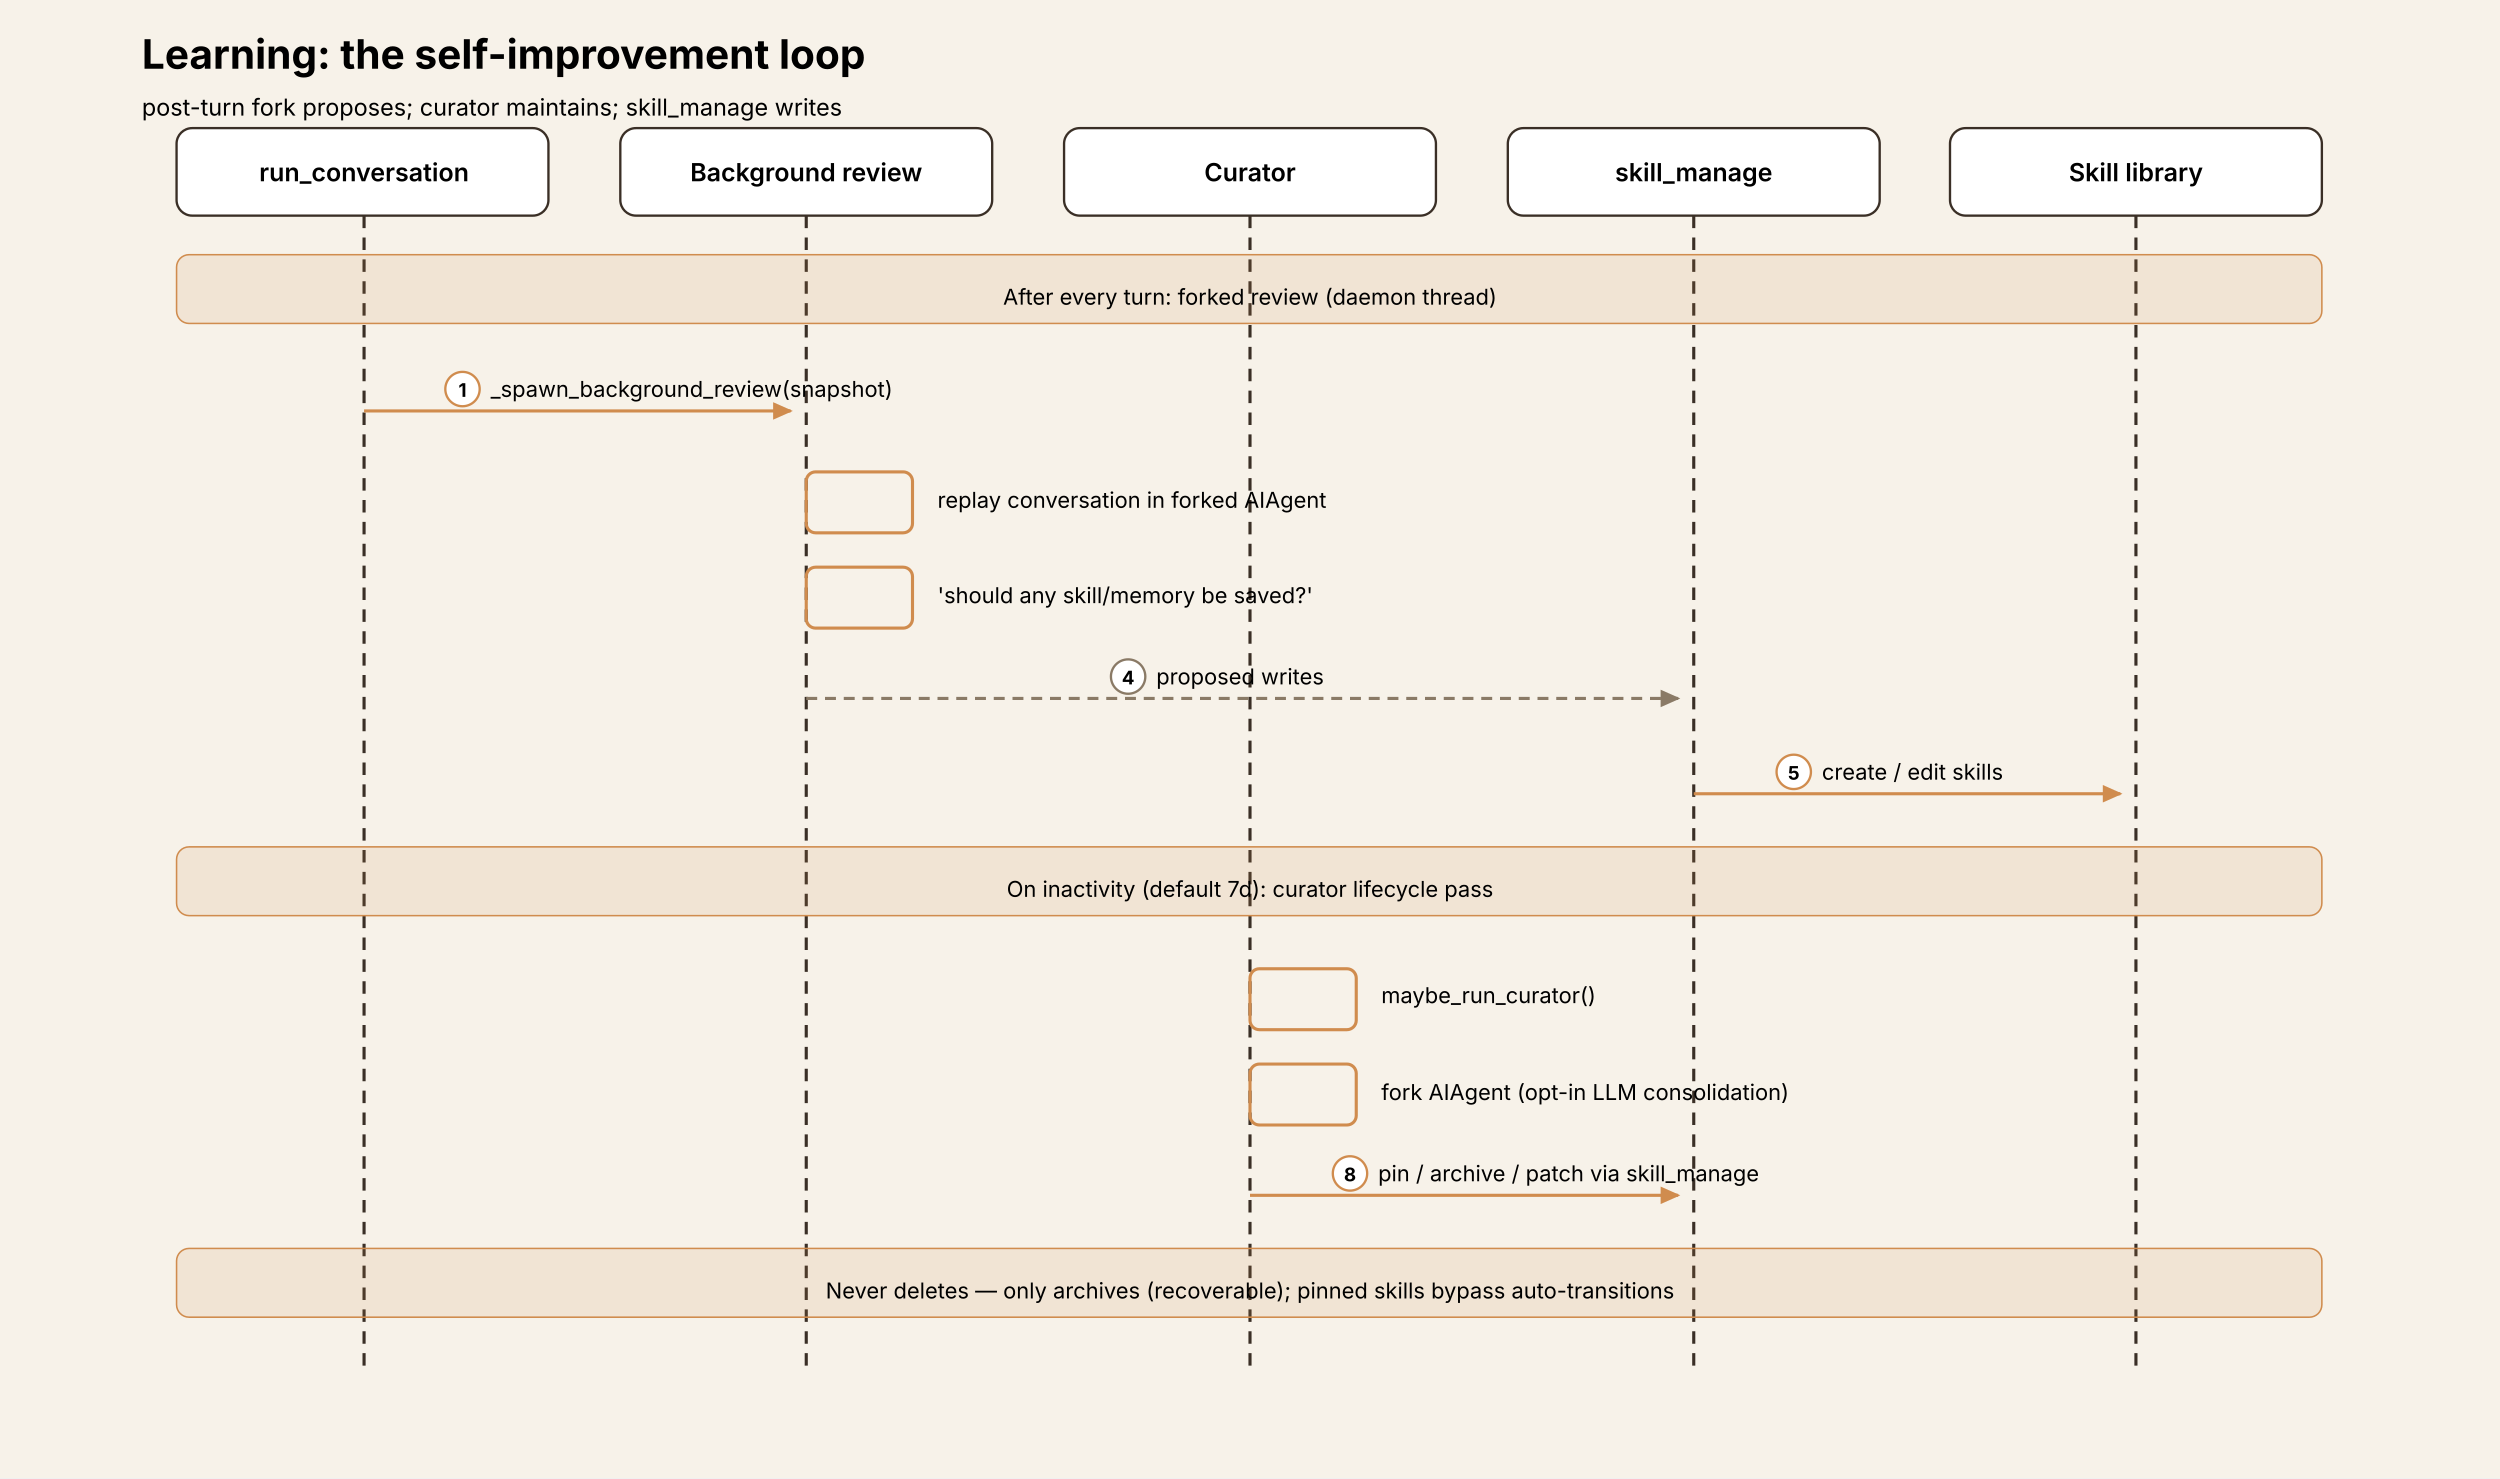
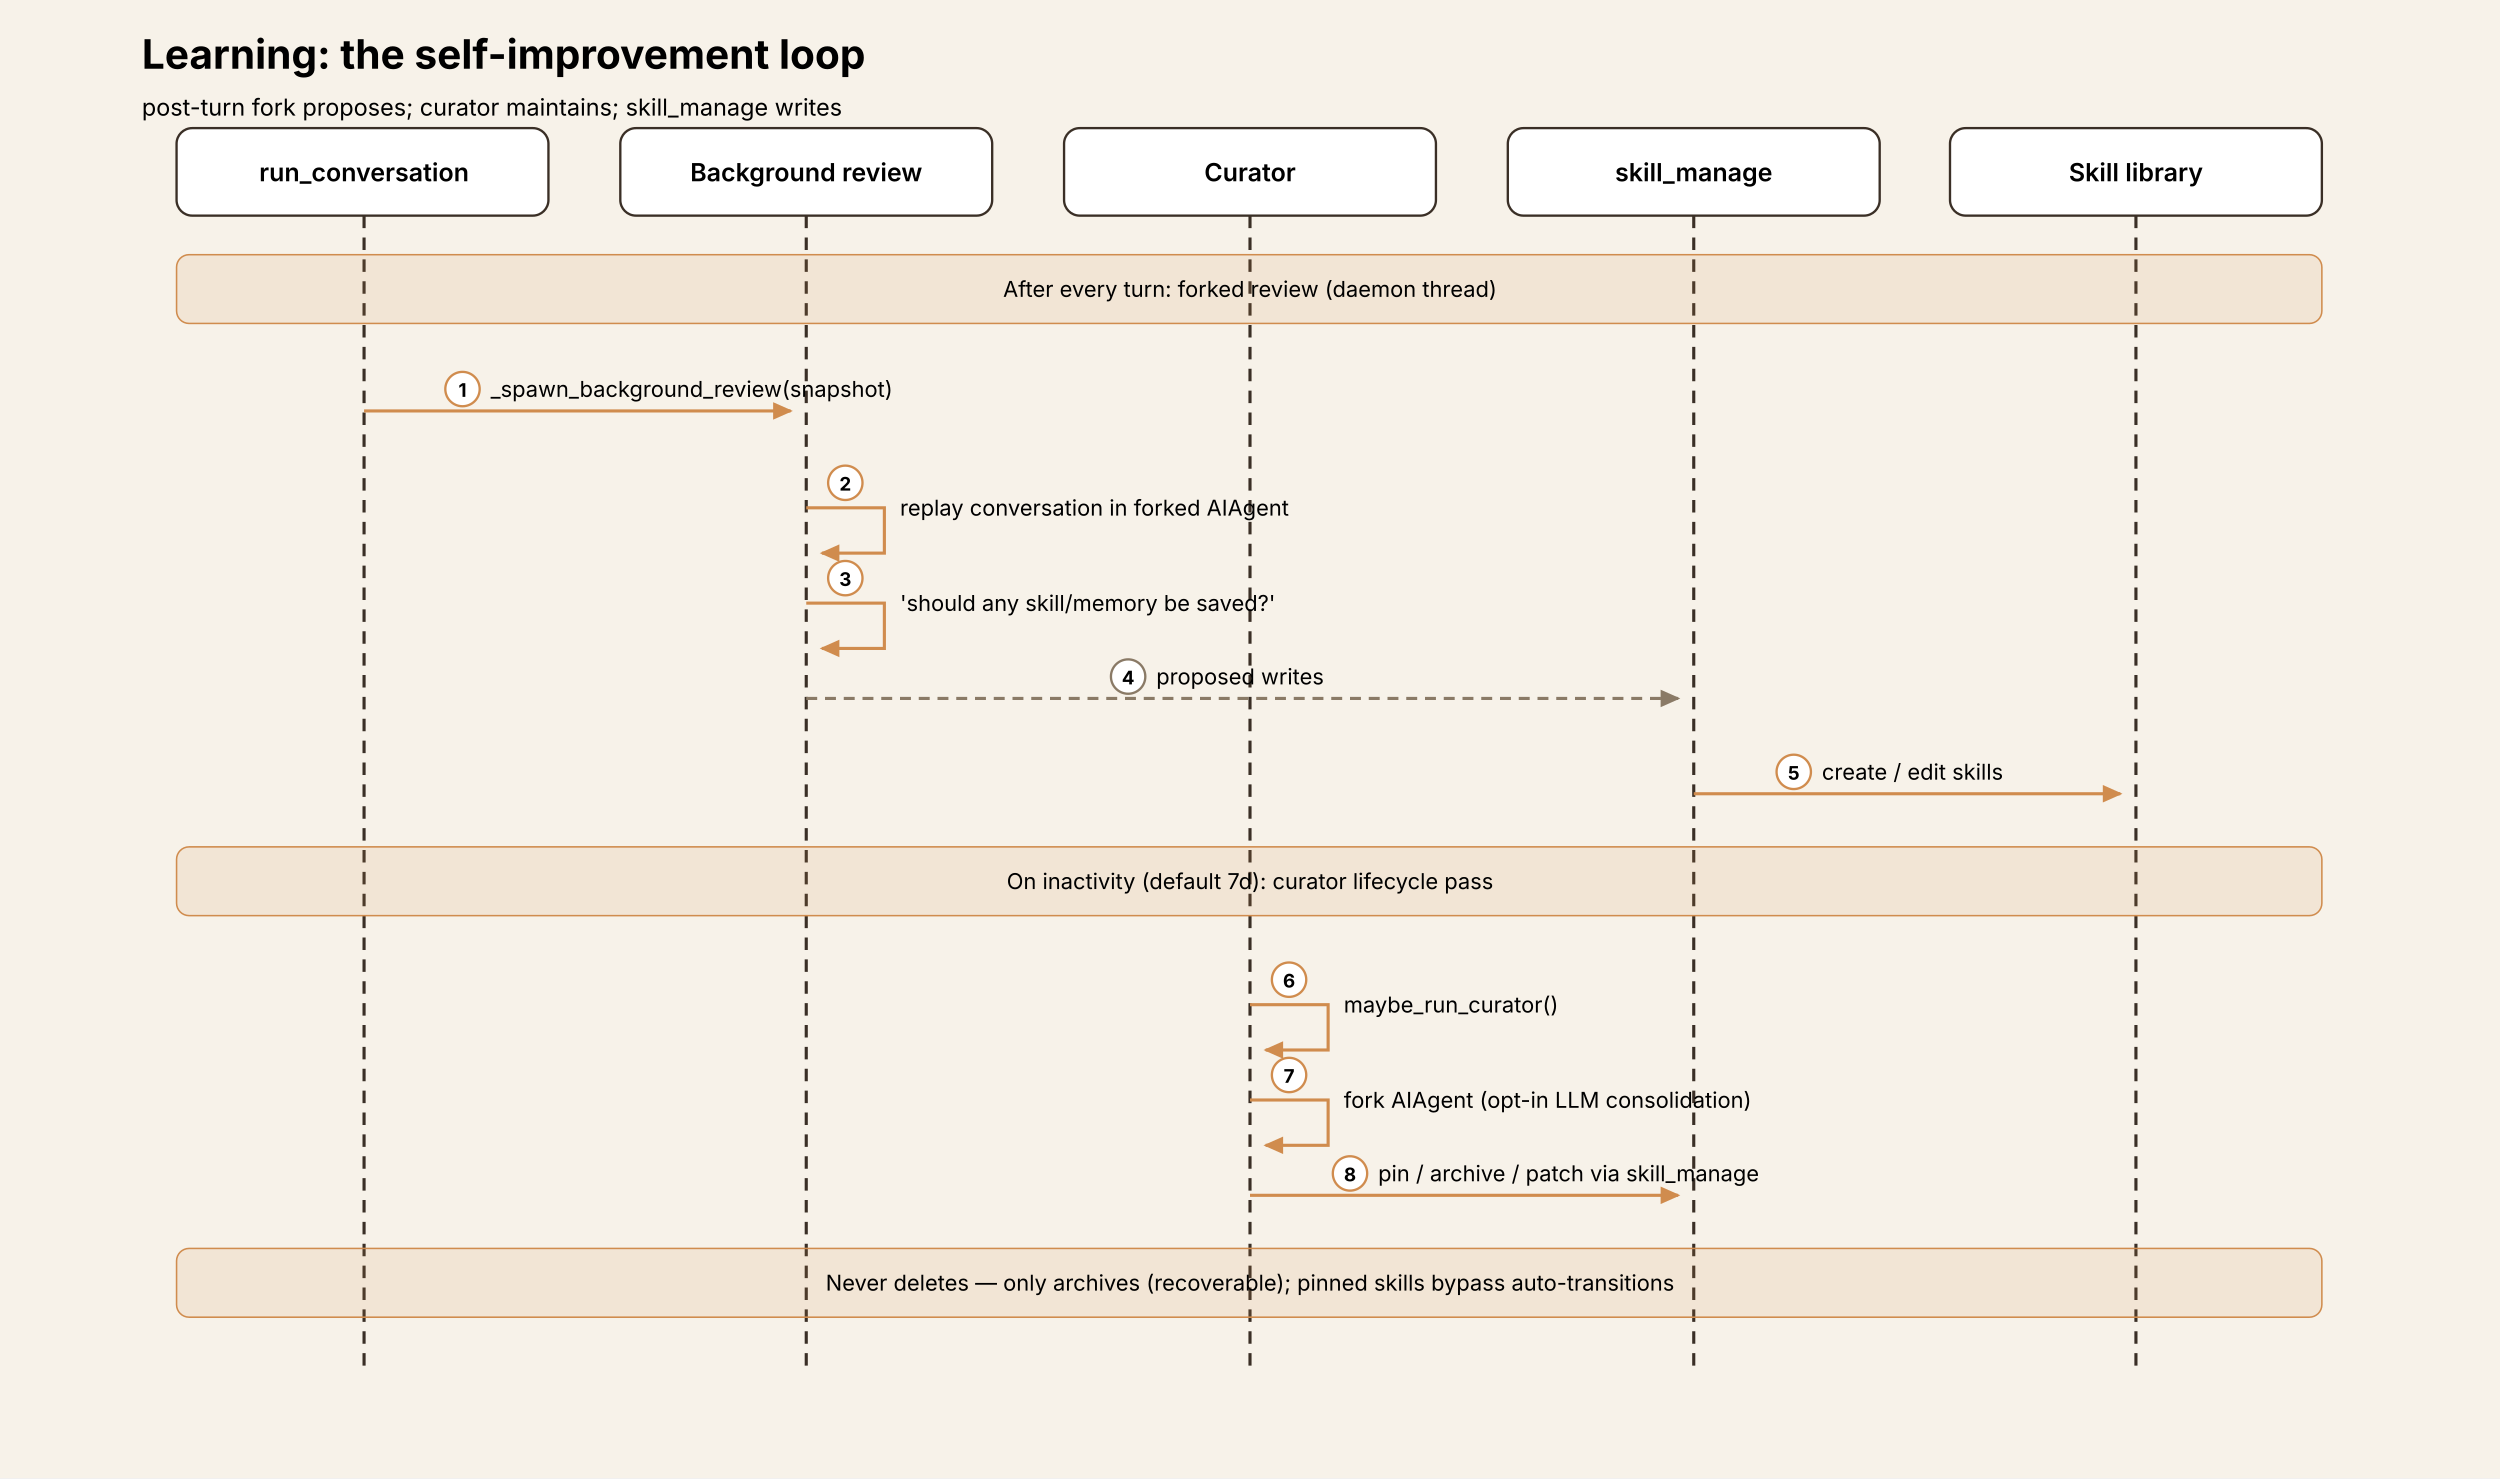
<svg xmlns="http://www.w3.org/2000/svg" viewBox="0 0 1600 946" width="1600" font-family="system-ui, -apple-system, sans-serif">
  <defs>
    <marker id="arrc" viewBox="0 0 10 10" refX="8" refY="5" markerWidth="7" markerHeight="7" orient="auto-start-reverse">
      <path d="M 0 1 L 9 5 L 0 9 z" fill="#d08c4e" />
    </marker>
    <marker id="arrr" viewBox="0 0 10 10" refX="8" refY="5" markerWidth="7" markerHeight="7" orient="auto-start-reverse">
      <path d="M 0 1 L 9 5 L 0 9 z" fill="#8a7a66" />
    </marker>
  </defs>
  <rect x="0" y="0" width="1600" height="946" fill="#f7f2e9" />
  <text x="90.78" y="44" font-size="26" font-weight="700" fill="#000000">Learning: the self-improvement loop</text>
  <text x="90.78" y="74" font-size="15" fill="#000000">post-turn fork proposes; curator maintains; skill_manage writes</text>
  <line x1="233" y1="110" x2="233" y2="878" stroke="#3a2f26" stroke-width="2" stroke-dasharray="8 6" />
  <rect x="113" y="82" width="238" height="56" rx="10" fill="#ffffff" stroke="#3a2f26" stroke-width="1.5" />
  <text x="233" y="116" text-anchor="middle" font-size="16" font-weight="600" fill="#000000">run_conversation</text>
  <line x1="516" y1="110" x2="516" y2="878" stroke="#3a2f26" stroke-width="2" stroke-dasharray="8 6" />
  <rect x="397" y="82" width="238" height="56" rx="10" fill="#ffffff" stroke="#3a2f26" stroke-width="1.5" />
  <text x="516" y="116" text-anchor="middle" font-size="16" font-weight="600" fill="#000000">Background review</text>
  <line x1="800" y1="110" x2="800" y2="878" stroke="#3a2f26" stroke-width="2" stroke-dasharray="8 6" />
  <rect x="681" y="82" width="238" height="56" rx="10" fill="#ffffff" stroke="#3a2f26" stroke-width="1.5" />
  <text x="800" y="116" text-anchor="middle" font-size="16" font-weight="600" fill="#000000">Curator</text>
  <line x1="1084" y1="110" x2="1084" y2="878" stroke="#3a2f26" stroke-width="2" stroke-dasharray="8 6" />
  <rect x="965" y="82" width="238" height="56" rx="10" fill="#ffffff" stroke="#3a2f26" stroke-width="1.5" />
  <text x="1084" y="116" text-anchor="middle" font-size="16" font-weight="600" fill="#000000">skill_manage</text>
  <line x1="1367" y1="110" x2="1367" y2="878" stroke="#3a2f26" stroke-width="2" stroke-dasharray="8 6" />
  <rect x="1248" y="82" width="238" height="56" rx="10" fill="#ffffff" stroke="#3a2f26" stroke-width="1.5" />
  <text x="1367" y="116" text-anchor="middle" font-size="16" font-weight="600" fill="#000000">Skill library</text>
-   <rect x="113" y="163" width="1373" height="44" rx="8" fill="#d08c4e22" stroke="#d08c4e" stroke-width="1" />
-   <text x="800" y="195" text-anchor="middle" font-size="14" fill="#000000">After every turn: forked review (daemon thread)</text>
+   <rect x="113" y="163" width="1373" height="44" rx="8" fill="#d08c4e" fill-opacity="0.13" stroke="#d08c4e" stroke-width="1" />
+   <text x="800" y="190" text-anchor="middle" font-size="14" fill="#000000">After every turn: forked review (daemon thread)</text>
  <line x1="233" y1="263" x2="506" y2="263" stroke="#d08c4e" stroke-width="2" marker-end="url(#arrc)" />
  <circle cx="296" cy="249" r="11" fill="#ffffff" stroke="#d08c4e" stroke-width="1.5" />
  <text x="296" y="254" text-anchor="middle" font-size="12" font-weight="700" fill="#000000">1</text>
  <text x="314" y="254" font-size="14" fill="#000000">_spawn_background_review(snapshot)</text>
-   <rect x="516" y="302" width="68" height="39" rx="6" fill="none" stroke="#d08c4e" stroke-width="2" />
-   <text x="600" y="325" font-size="14" fill="#000000">replay conversation in forked AIAgent</text>
-   <rect x="516" y="363" width="68" height="39" rx="6" fill="none" stroke="#d08c4e" stroke-width="2" />
-   <text x="600" y="386" font-size="14" fill="#000000">'should any skill/memory be saved?'</text>
+   <path d="M 516 325 h 50 v 29 H 526" fill="none" stroke="#d08c4e" stroke-width="2" marker-end="url(#arrc)" />
+   <circle cx="541" cy="309" r="11" fill="#ffffff" stroke="#d08c4e" stroke-width="1.5" />
+   <text x="541" y="314" text-anchor="middle" font-size="12" font-weight="700" fill="#000000">2</text>
+   <text x="576" y="330" font-size="14" fill="#000000">replay conversation in forked AIAgent</text>
+   <path d="M 516 386 h 50 v 29 H 526" fill="none" stroke="#d08c4e" stroke-width="2" marker-end="url(#arrc)" />
+   <circle cx="541" cy="370" r="11" fill="#ffffff" stroke="#d08c4e" stroke-width="1.5" />
+   <text x="541" y="375" text-anchor="middle" font-size="12" font-weight="700" fill="#000000">3</text>
+   <text x="576" y="391" font-size="14" fill="#000000">'should any skill/memory be saved?'</text>
  <line x1="516" y1="447" x2="1074" y2="447" stroke="#8a7a66" stroke-width="2" stroke-dasharray="7 5" marker-end="url(#arrr)" />
  <circle cx="722" cy="433" r="11" fill="#ffffff" stroke="#8a7a66" stroke-width="1.5" />
  <text x="722" y="438" text-anchor="middle" font-size="12" font-weight="700" fill="#000000">4</text>
  <text x="740" y="438" font-size="14" fill="#000000">proposed writes</text>
  <line x1="1084" y1="508" x2="1357" y2="508" stroke="#d08c4e" stroke-width="2" marker-end="url(#arrc)" />
  <circle cx="1148" cy="494" r="11" fill="#ffffff" stroke="#d08c4e" stroke-width="1.5" />
  <text x="1148" y="499" text-anchor="middle" font-size="12" font-weight="700" fill="#000000">5</text>
  <text x="1166" y="499" font-size="14" fill="#000000">create / edit skills</text>
-   <rect x="113" y="542" width="1373" height="44" rx="8" fill="#d08c4e22" stroke="#d08c4e" stroke-width="1" />
-   <text x="800" y="574" text-anchor="middle" font-size="14" fill="#000000">On inactivity (default 7d): curator lifecycle pass</text>
-   <rect x="800" y="620" width="68" height="39" rx="6" fill="none" stroke="#d08c4e" stroke-width="2" />
-   <text x="884" y="642" font-size="14" fill="#000000">maybe_run_curator()</text>
-   <rect x="800" y="681" width="68" height="39" rx="6" fill="none" stroke="#d08c4e" stroke-width="2" />
-   <text x="884" y="704" font-size="14" fill="#000000">fork AIAgent (opt-in LLM consolidation)</text>
+   <rect x="113" y="542" width="1373" height="44" rx="8" fill="#d08c4e" fill-opacity="0.13" stroke="#d08c4e" stroke-width="1" />
+   <text x="800" y="569" text-anchor="middle" font-size="14" fill="#000000">On inactivity (default 7d): curator lifecycle pass</text>
+   <path d="M 800 643 h 50 v 29 H 810" fill="none" stroke="#d08c4e" stroke-width="2" marker-end="url(#arrc)" />
+   <circle cx="825" cy="627" r="11" fill="#ffffff" stroke="#d08c4e" stroke-width="1.5" />
+   <text x="825" y="632" text-anchor="middle" font-size="12" font-weight="700" fill="#000000">6</text>
+   <text x="860" y="648" font-size="14" fill="#000000">maybe_run_curator()</text>
+   <path d="M 800 704 h 50 v 29 H 810" fill="none" stroke="#d08c4e" stroke-width="2" marker-end="url(#arrc)" />
+   <circle cx="825" cy="688" r="11" fill="#ffffff" stroke="#d08c4e" stroke-width="1.5" />
+   <text x="825" y="693" text-anchor="middle" font-size="12" font-weight="700" fill="#000000">7</text>
+   <text x="860" y="709" font-size="14" fill="#000000">fork AIAgent (opt-in LLM consolidation)</text>
  <line x1="800" y1="765" x2="1074" y2="765" stroke="#d08c4e" stroke-width="2" marker-end="url(#arrc)" />
  <circle cx="864" cy="751" r="11" fill="#ffffff" stroke="#d08c4e" stroke-width="1.5" />
  <text x="864" y="756" text-anchor="middle" font-size="12" font-weight="700" fill="#000000">8</text>
  <text x="882" y="756" font-size="14" fill="#000000">pin / archive / patch via skill_manage</text>
-   <rect x="113" y="799" width="1373" height="44" rx="8" fill="#d08c4e22" stroke="#d08c4e" stroke-width="1" />
-   <text x="800" y="831" text-anchor="middle" font-size="14" fill="#000000">Never deletes — only archives (recoverable); pinned skills bypass auto-transitions</text>
+   <rect x="113" y="799" width="1373" height="44" rx="8" fill="#d08c4e" fill-opacity="0.13" stroke="#d08c4e" stroke-width="1" />
+   <text x="800" y="826" text-anchor="middle" font-size="14" fill="#000000">Never deletes — only archives (recoverable); pinned skills bypass auto-transitions</text>
</svg>
